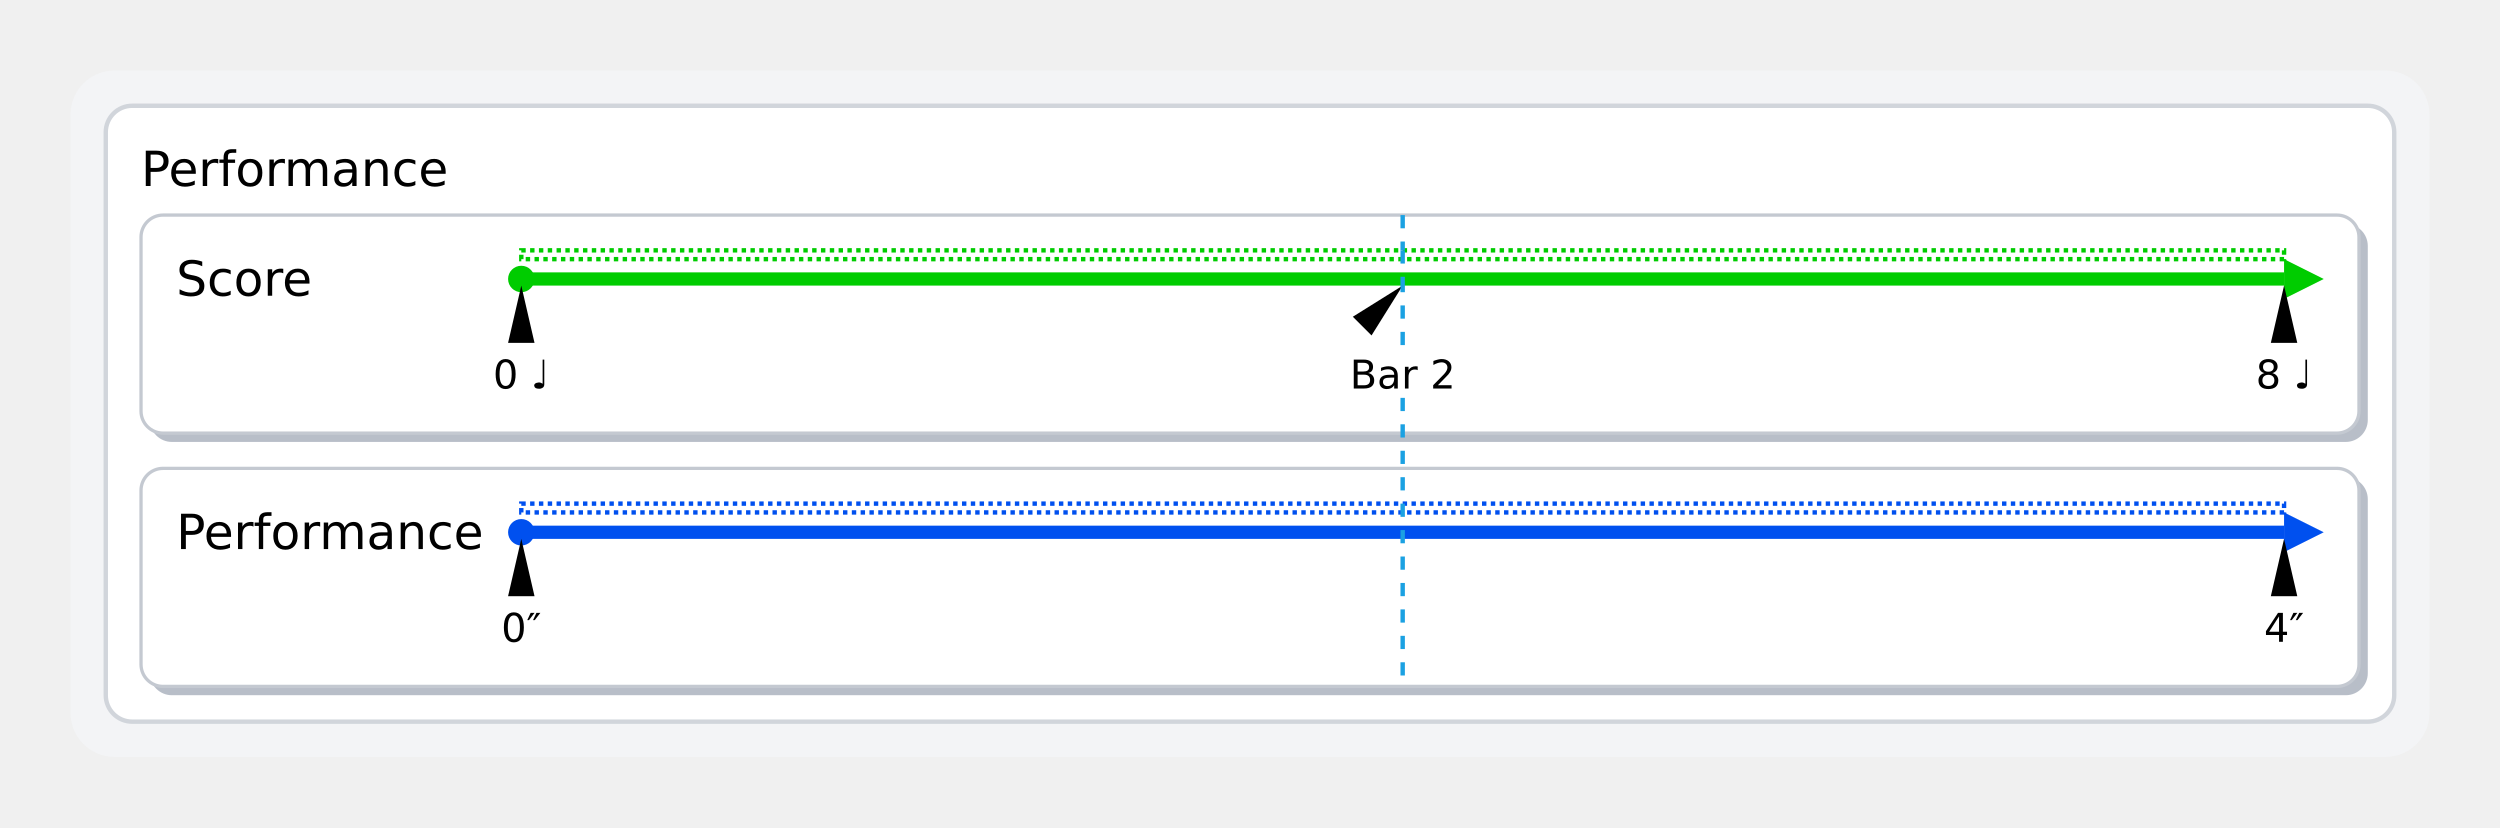
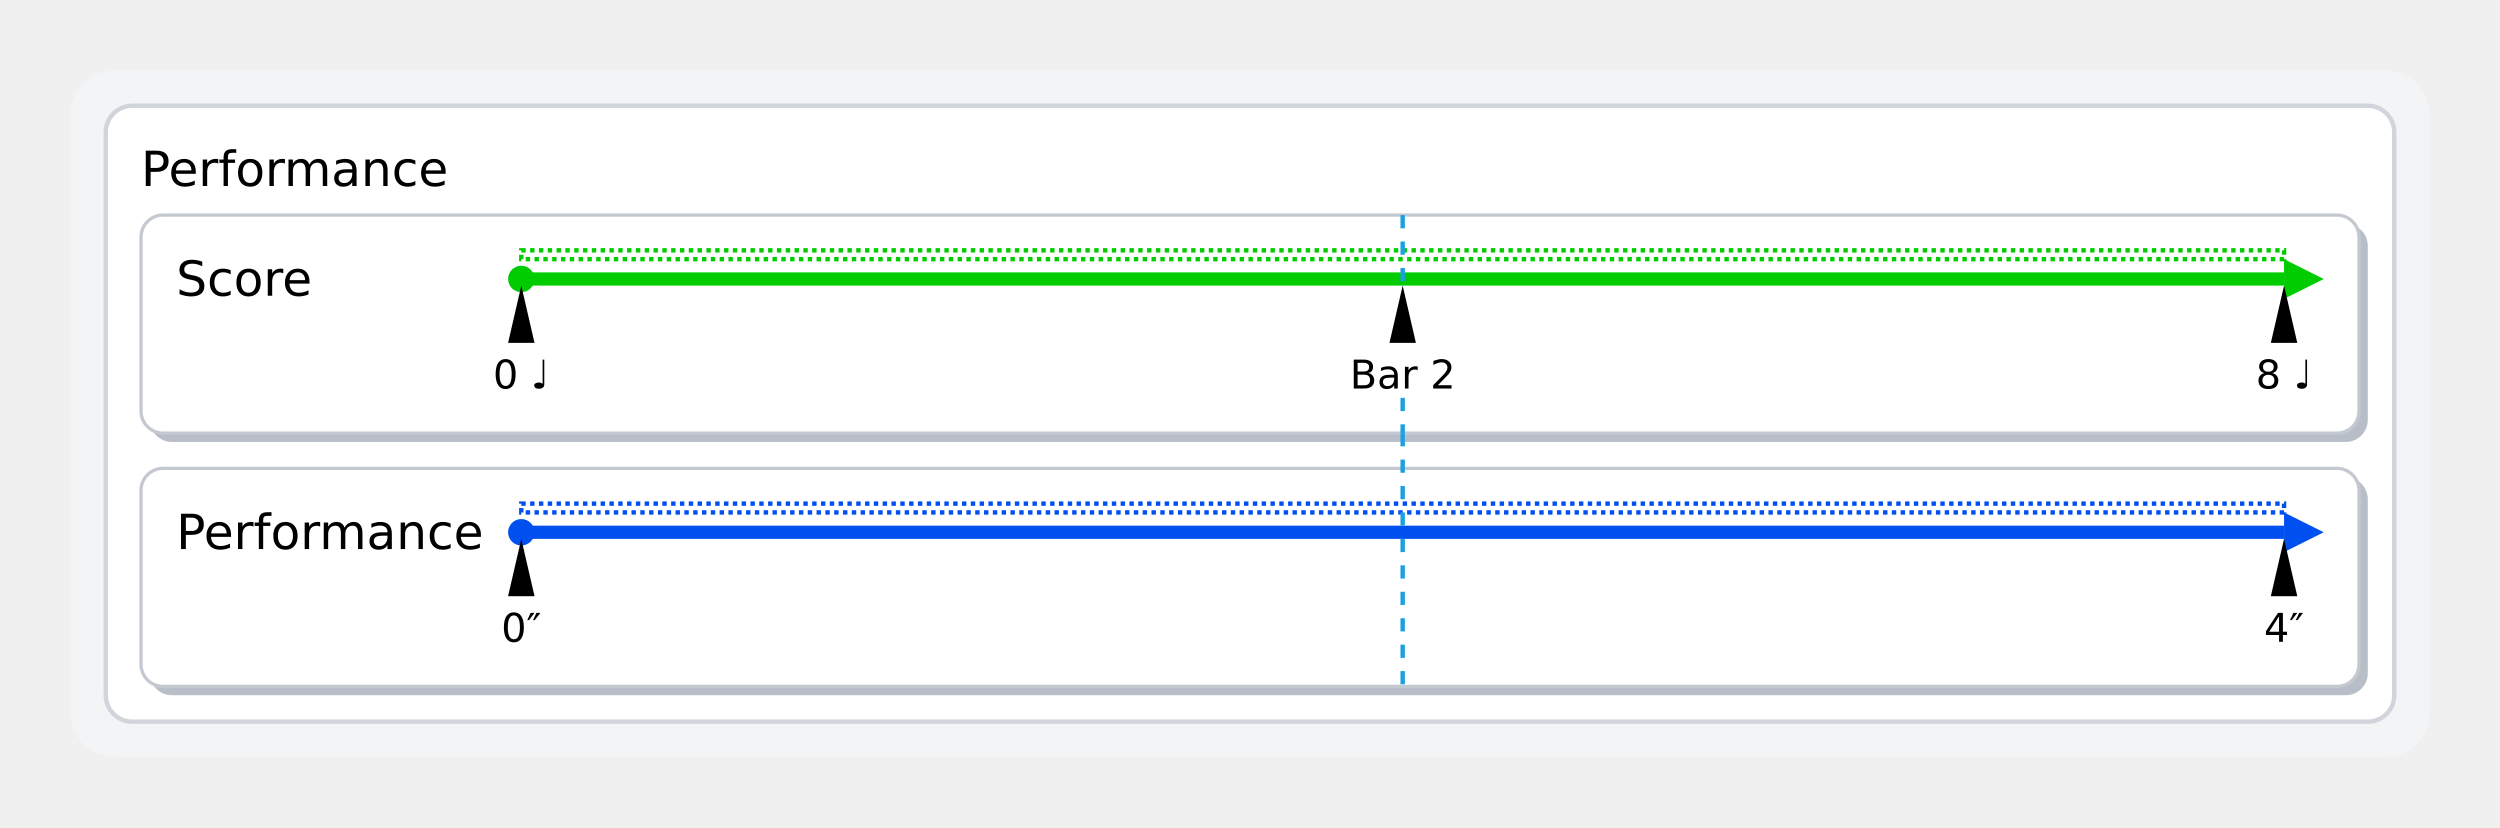
<svg xmlns="http://www.w3.org/2000/svg" width="567.292" height="187.758" viewBox="0 0 567.292 187.758" font-family="DejaVu Sans, Noto Music" text-rendering="geometricPrecision" style="font-kerning:none;font-variant-ligatures:none">
  <g transform="translate(16 16)">
    <rect x="0" y="0" width="535.292" height="155.758" rx="10" fill="#F3F4F6" />
    <rect data-id="group_1" x="8" y="8" width="519.292" height="139.758" rx="6" fill="#FFFFFF" stroke="#D1D5DB" stroke-width="1" />
    <text data-id="group_1" data-part="name" x="16" y="26.21" text-anchor="start" font-size="11" fill="#000000">Performance</text>
    <rect data-id="score" data-part="card" x="18" y="34.805" width="503.291" height="49.477" rx="5" fill="#B8BEC8" />
    <rect data-id="score" data-part="card" x="16" y="32.805" width="503.291" height="49.477" rx="5" fill="#FFFFFF" stroke="#C4C9D1" stroke-width="0.75" />
    <polygon data-id="cmap_1" points="102.291,40.805 502.291,40.805 502.291,42.805 102.291,42.805" fill="none" stroke="#00CC00" stroke-width="1" stroke-dasharray="1 1" />
    <line data-id="score" x1="102.291" y1="47.305" x2="502.291" y2="47.305" stroke="#00CC00" stroke-width="3" />
    <circle data-id="score" cx="102.291" cy="47.305" r="3" fill="#00CC00" />
    <polygon data-id="score" points="511.291,47.305 502.291,42.805 502.291,51.805" fill="#00CC00" />
    <polygon data-id="timestamp_4" points="102.291,48.805 99.291,61.805 105.291,61.805" fill="#000000" />
-     <polygon data-id="timestamp_1" points="302.291,48.805 290.978,55.876 295.221,60.118" fill="#000000" />
+     <polygon data-id="timestamp_1" points="302.291,48.805 299.291,61.805 305.291,61.805" fill="#000000" />
    <polygon data-id="timestamp_5" points="502.291,48.805 499.291,61.805 505.291,61.805" fill="#000000" />
    <text data-id="score" data-part="name" x="24" y="51.113" text-anchor="start" font-size="11" fill="#000000">Score</text>
    <text data-id="timestamp_4" data-part="coordinate" x="102.291" y="72.159" text-anchor="middle" font-size="9" fill="#000000">0 ♩</text>
    <text data-id="timestamp_1" data-part="name" x="302.291" y="72.159" text-anchor="middle" font-size="9" fill="#000000">Bar 2</text>
    <text data-id="timestamp_5" data-part="coordinate" x="502.291" y="72.159" text-anchor="middle" font-size="9" fill="#000000">8 ♩</text>
-     <line data-id="timestamp_1" data-part="line" x1="302.291" y1="40.805" x2="302.291" y2="47.305" stroke="#1BA1E2" stroke-width="1" stroke-dasharray="3 3" />
+     <line data-id="timestamp_1" data-part="line" x1="302.291" y1="32.805" x2="302.291" y2="48.805" stroke="#1BA1E2" stroke-width="1" stroke-dasharray="3 3" />
+     <line data-id="timestamp_1" data-part="line" x1="302.291" y1="74.281" x2="302.291" y2="82.281" stroke="#1BA1E2" stroke-width="1" stroke-dasharray="3 3" />
    <rect data-id="performance" data-part="card" x="18" y="92.281" width="503.291" height="49.477" rx="5" fill="#B8BEC8" />
    <rect data-id="performance" data-part="card" x="16" y="90.281" width="503.291" height="49.477" rx="5" fill="#FFFFFF" stroke="#C4C9D1" stroke-width="0.75" />
    <polygon data-id="cmap_2" points="102.291,98.281 502.291,98.281 502.291,100.281 102.291,100.281" fill="none" stroke="#0050EF" stroke-width="1" stroke-dasharray="1 1" />
    <line data-id="performance" x1="102.291" y1="104.781" x2="502.291" y2="104.781" stroke="#0050EF" stroke-width="3" />
    <circle data-id="performance" cx="102.291" cy="104.781" r="3" fill="#0050EF" />
    <polygon data-id="performance" points="511.291,104.781 502.291,100.281 502.291,109.281" fill="#0050EF" />
    <polygon data-id="timestamp_2" points="102.291,106.281 99.291,119.281 105.291,119.281" fill="#000000" />
    <polygon data-id="timestamp_3" points="502.291,106.281 499.291,119.281 505.291,119.281" fill="#000000" />
    <text data-id="performance" data-part="name" x="24" y="108.589" text-anchor="start" font-size="11" fill="#000000">Performance</text>
    <text data-id="timestamp_2" data-part="coordinate" x="102.291" y="129.635" text-anchor="middle" font-size="9" fill="#000000">0″</text>
    <text data-id="timestamp_3" data-part="coordinate" x="502.291" y="129.635" text-anchor="middle" font-size="9" fill="#000000">4″</text>
-     <line data-id="timestamp_1" data-part="line" x1="302.291" y1="32.805" x2="302.291" y2="40.805" stroke="#1BA1E2" stroke-width="1" stroke-dasharray="3 3" />
-     <line data-id="timestamp_1" data-part="line" x1="302.291" y1="47.305" x2="302.291" y2="63.805" stroke="#1BA1E2" stroke-width="1" stroke-dasharray="3 3" />
-     <line data-id="timestamp_1" data-part="line" x1="302.291" y1="74.281" x2="302.291" y2="139.758" stroke="#1BA1E2" stroke-width="1" stroke-dasharray="3 3" />
+     <line data-id="timestamp_1" data-part="line" x1="302.291" y1="82.281" x2="302.291" y2="139.758" stroke="#1BA1E2" stroke-width="1" stroke-dasharray="3 3" />
  </g>
</svg>
